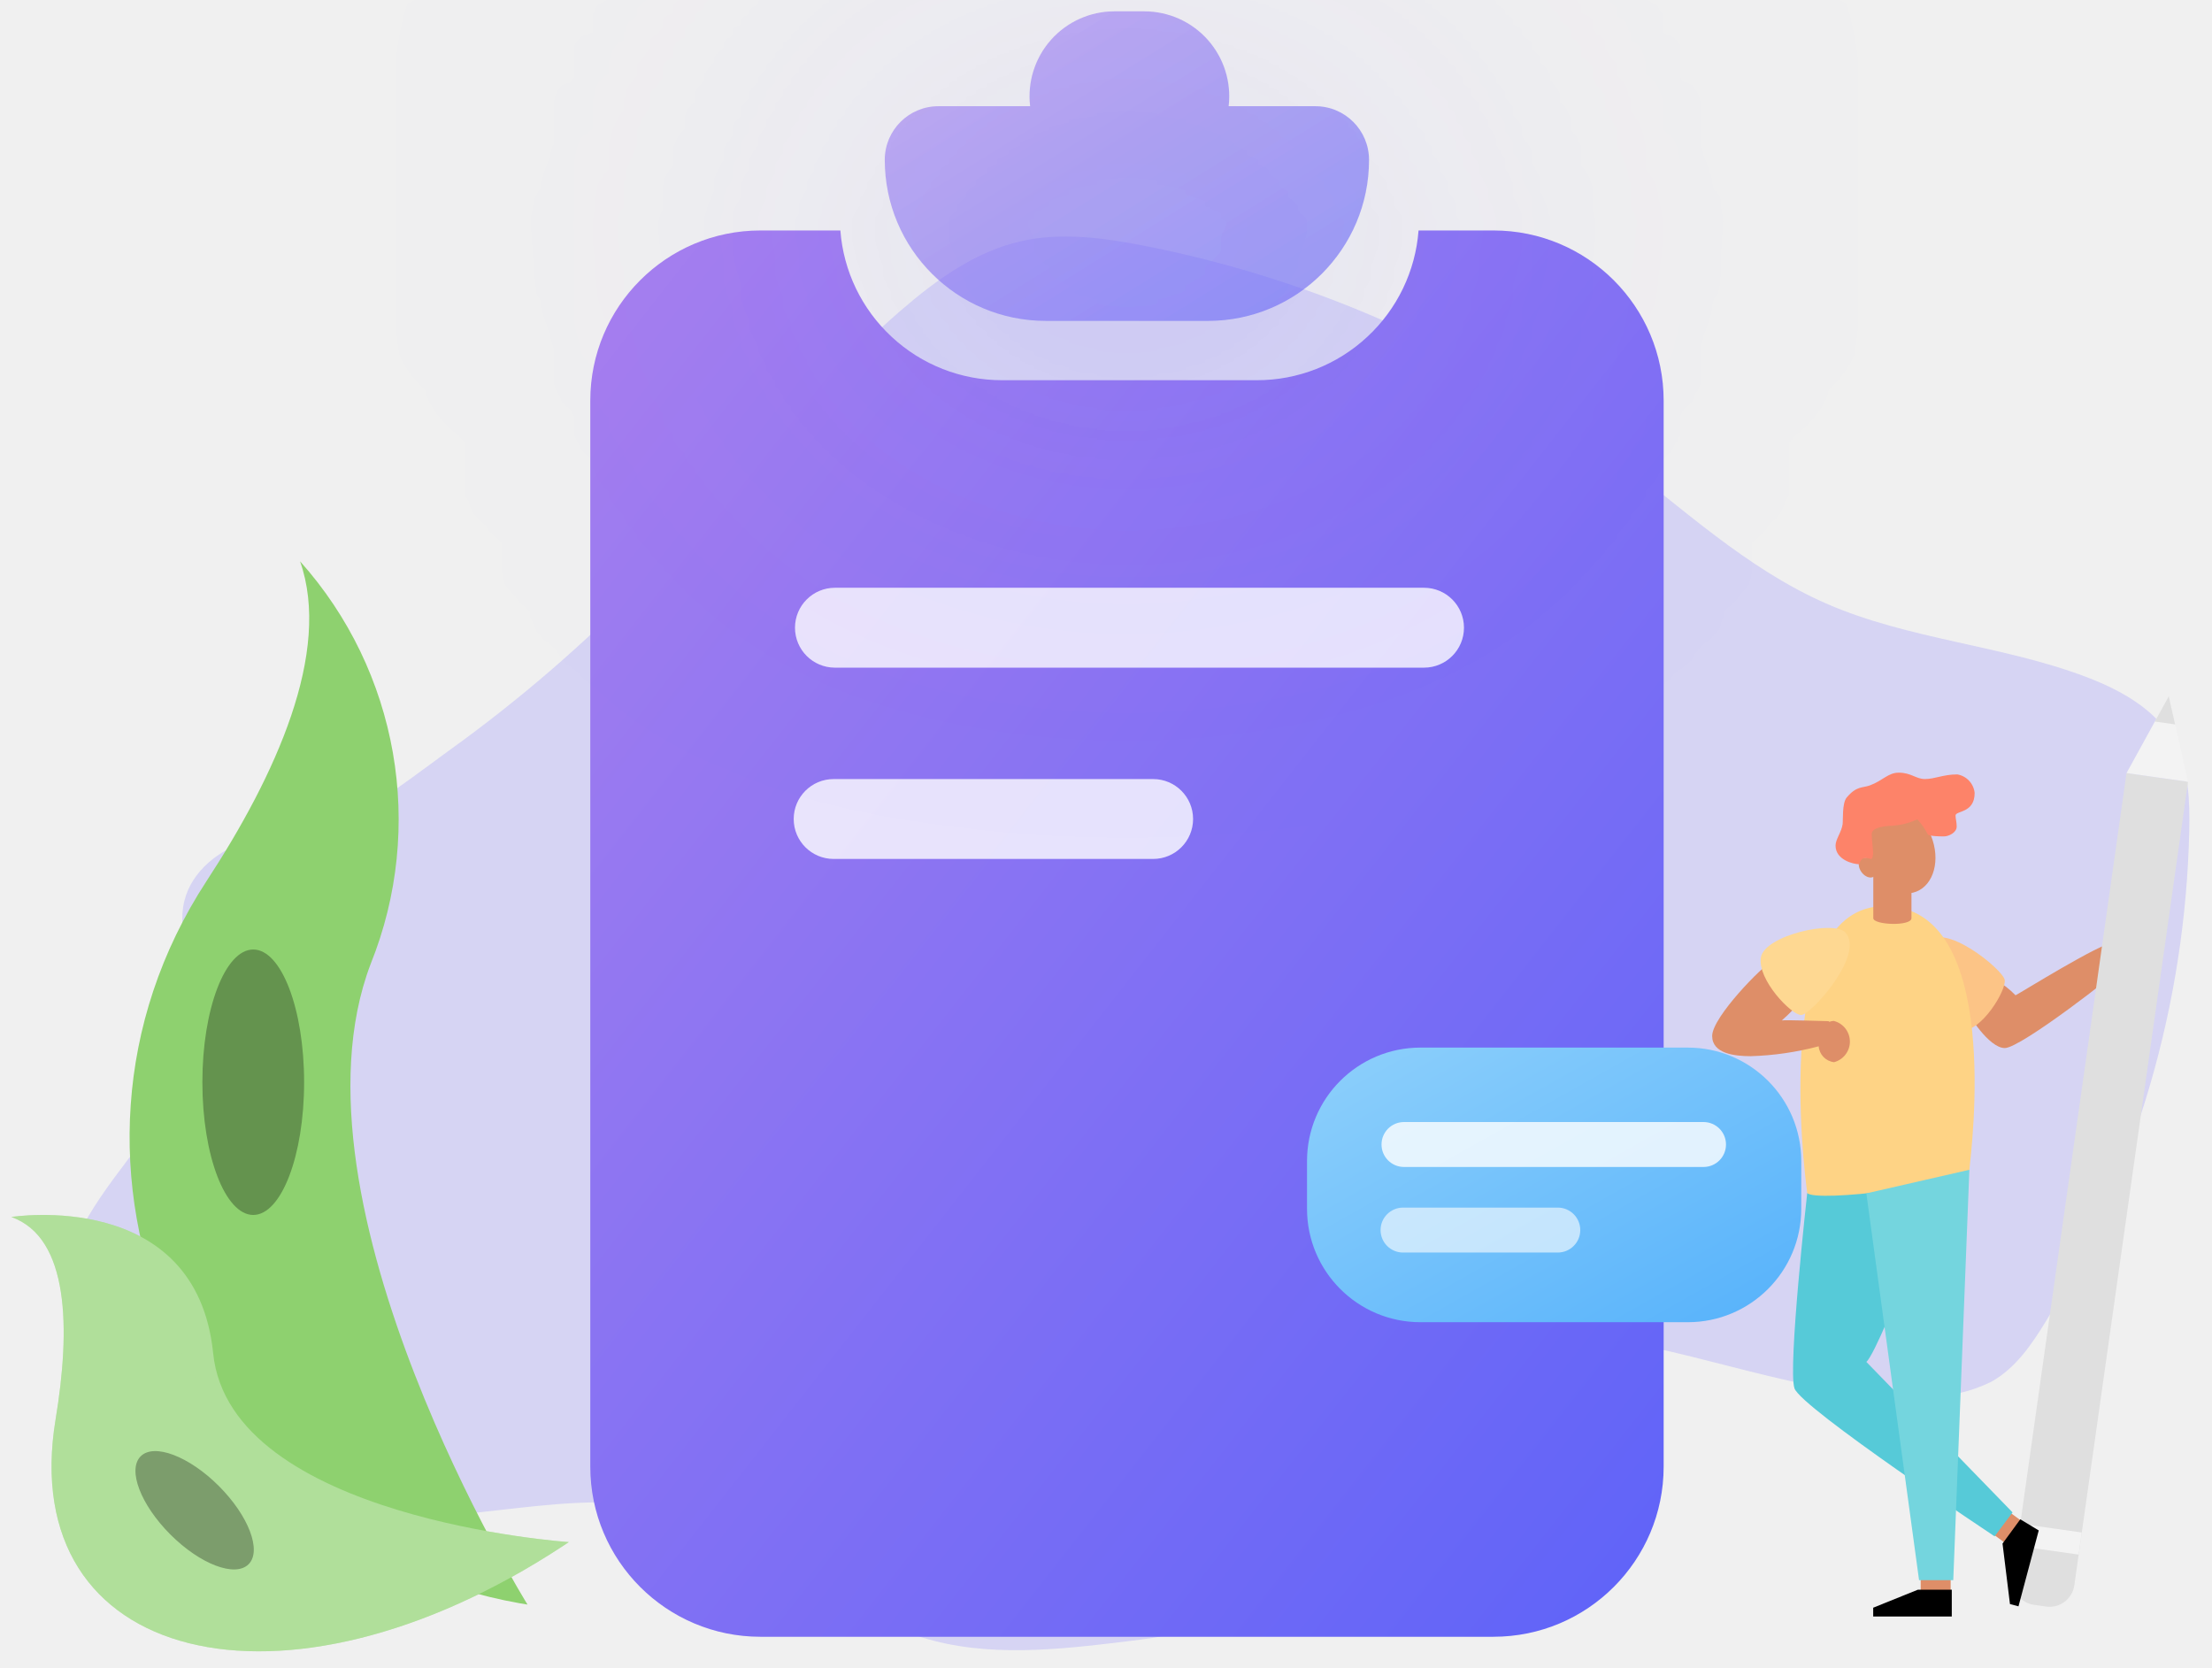
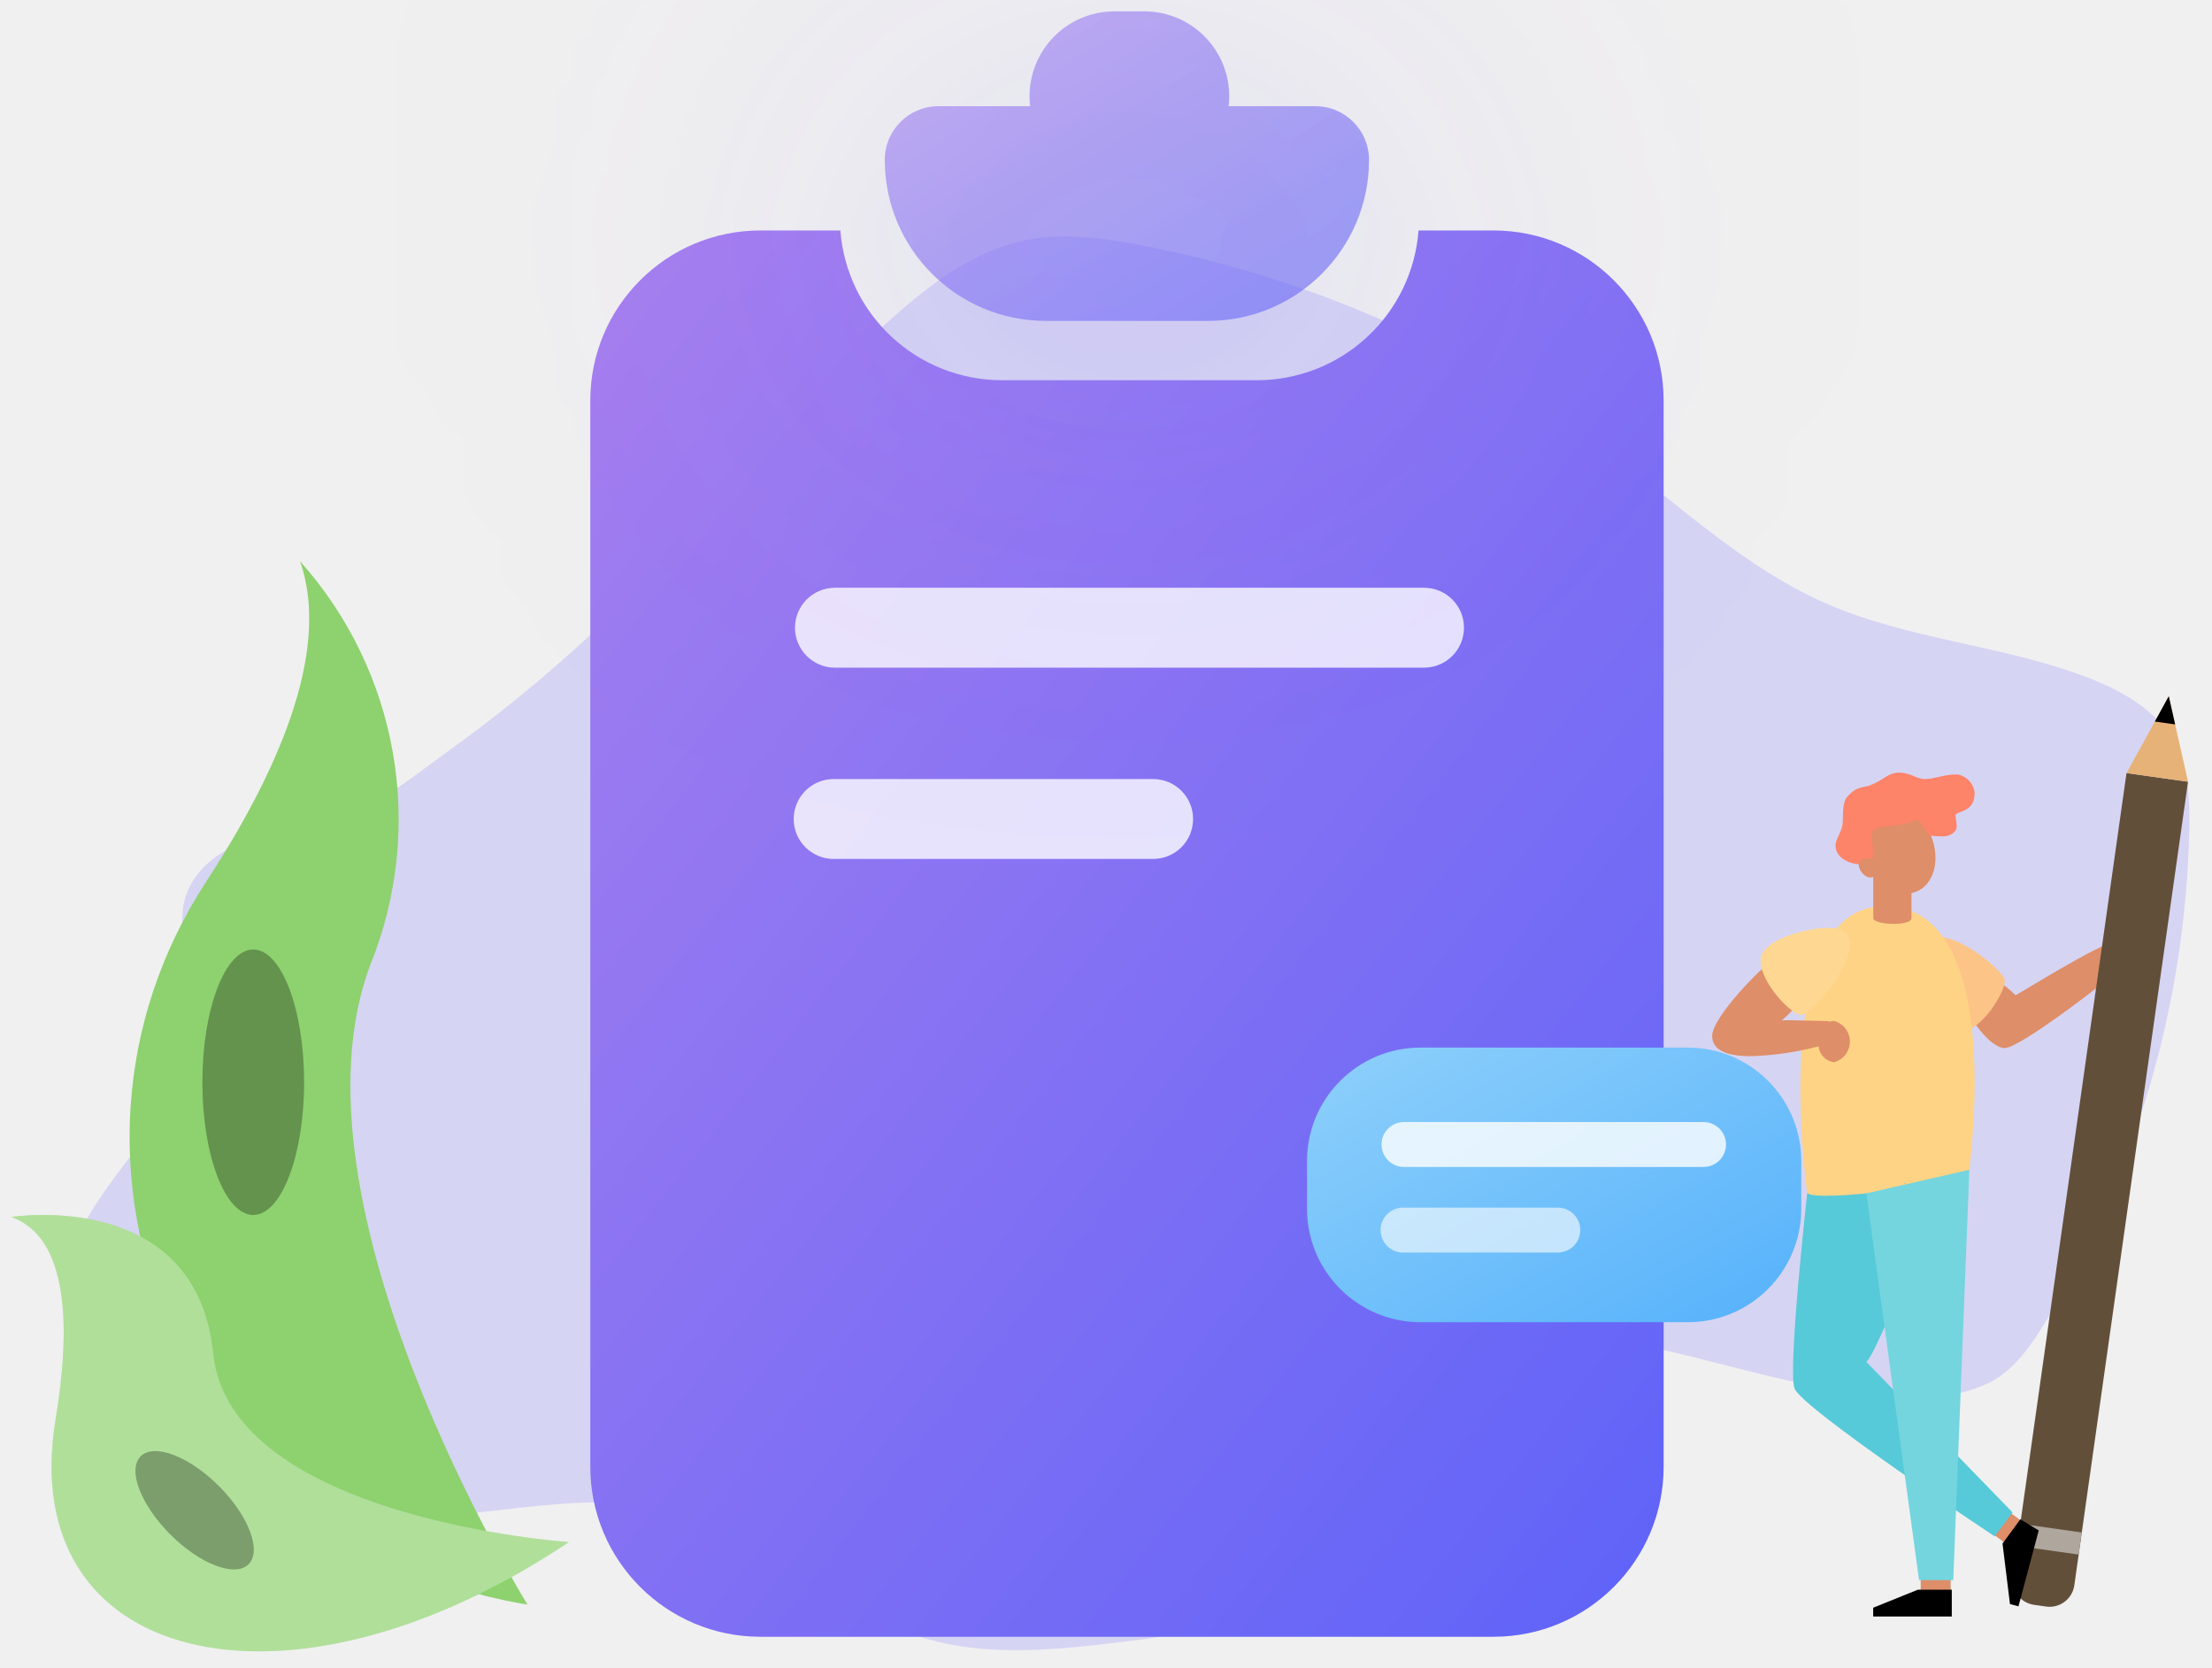
<svg xmlns="http://www.w3.org/2000/svg" class="mb-20" width="195" height="147" viewBox="0 0 195 147">
  <defs>
    <linearGradient id="linear-gradient" x1="-0.904" y1="-1.002" x2="1.083" y2="1.051" gradientUnits="objectBoundingBox">
      <stop offset="0" stop-color="#ee9ae5" />
      <stop offset="1" stop-color="#5961f9" />
    </linearGradient>
    <filter id="Mask" x="-103.963" y="-135.686" width="406.622" height="435.961" filterUnits="userSpaceOnUse">
      <feOffset input="SourceAlpha" />
      <feGaussianBlur stdDeviation="52" result="blur" />
      <feFlood flood-color="#8070f4" flood-opacity="0.6" />
      <feComposite operator="in" in2="blur" />
      <feComposite in="SourceGraphic" />
    </filter>
    <clipPath id="clip-path">
      <g transform="matrix(1, 0, 0, 1, 0, 0)" filter="url(#Mask)">
        <path id="Mask-2" data-name="Mask" d="M79.623,123.962H15a15,15,0,0,1-15-15V15A15,15,0,0,1,15,0h7.046a14.25,14.25,0,0,0,4.518,9.372A14.254,14.254,0,0,0,36.309,13.2H58.754A14.255,14.255,0,0,0,68.5,9.372,14.251,14.251,0,0,0,73.016,0h6.607a15,15,0,0,1,15,15v93.961a15,15,0,0,1-15,15Z" transform="translate(0 0)" fill="url(#linear-gradient)" />
      </g>
    </clipPath>
    <linearGradient id="linear-gradient-3" x1="-0.263" y1="-0.258" x2="0.958" y2="0.948" gradientUnits="objectBoundingBox">
      <stop offset="0" stop-color="#9dd8fb" />
      <stop offset="1" stop-color="#58b3fb" />
    </linearGradient>
    <filter id="Combined_Shape_Copy_2" x="-77.998" y="-155" width="354.691" height="339.287" filterUnits="userSpaceOnUse">
      <feOffset input="SourceAlpha" />
      <feGaussianBlur stdDeviation="52" result="blur-2" />
      <feFlood flood-color="#8070f4" flood-opacity="0.6" />
      <feComposite operator="in" in2="blur-2" />
      <feComposite in="SourceGraphic" />
    </filter>
    <clipPath id="clip-Prancheta_1">
      <rect width="195" height="147" />
    </clipPath>
  </defs>
  <g id="Prancheta_1" data-name="Prancheta – 1" clip-path="url(#clip-Prancheta_1)">
    <g id="Grupo_5422" data-name="Grupo 5422" transform="translate(-2674 17881.725)">
      <path id="Caminho_689" data-name="Caminho 689" d="M64.81,152.25c-2.593.783-5.02,2.68-5.668,5.312-.741,3.024.968,6.073,1.215,9.178.8,10.174-13.676,17.353-11.612,27.347.82,3.974,4.134,6.9,7.4,9.312,5.231,3.856,11.035,7.263,17.462,8.225,9.755,1.462,19.948-2.834,29.43-.119,7.648,2.19,13.5,8.61,21.1,10.978,5.782,1.8,12.01,1.093,18.017.362,3.239-.393,6.632-.846,9.245-2.79,4.858-3.618,5.164-10.761,8.417-15.881,5.024-7.895,16.041-9.446,25.278-7.911s18.207,5.312,27.566,5a12.582,12.582,0,0,0,5.794-1.32c2.122-1.192,3.555-3.294,4.822-5.373a86.936,86.936,0,0,0,12.606-43.2c.055-2.622-.038-5.356-1.271-7.67-1.559-2.927-4.674-4.678-7.776-5.856-7.448-2.834-15.674-3.3-22.972-6.494-7.039-3.083-12.739-8.49-18.869-13.124a100.506,100.506,0,0,0-41.4-18.436c-3.52-.68-7.174-1.166-10.672-.381-4.03.9-7.5,3.417-10.628,6.122-8.31,7.195-14.97,16.071-22.628,23.956a128.842,128.842,0,0,1-17.191,14.824c-2.834,2.043-5.846,4.468-9,5.978C70.577,151.678,67.867,151.329,64.81,152.25Z" transform="translate(2631.113 -17959.881)" fill="#6c63ff" opacity="0.2" />
      <g id="_3.1" data-name="3.1" transform="translate(2726.037 -17880.725)">
        <g id="Path_7_Copy_2" data-name="Path 7 Copy 2" transform="translate(0 19.315)">
          <path id="Mask-3" data-name="Mask" d="M79.623,123.962H15a15,15,0,0,1-15-15V15A15,15,0,0,1,15,0h7.046a14.25,14.25,0,0,0,4.518,9.372A14.254,14.254,0,0,0,36.309,13.2H58.754A14.255,14.255,0,0,0,68.5,9.372,14.251,14.251,0,0,0,73.016,0h6.607a15,15,0,0,1,15,15v93.961a15,15,0,0,1-15,15Z" transform="translate(0 0)" fill="url(#linear-gradient)" />
          <g id="Path_7_Copy_2-2" data-name="Path 7 Copy 2" transform="translate(0 0)" clip-path="url(#clip-path)">
            <path id="Path_7" data-name="Path 7" d="M9.918,0S42.53,17.522,52.674,48.1s33.353,47.1,84.734,43.271S82.459,118.9,82.459,118.9L0,111.282Z" transform="translate(-13.049 15.941)" fill="#fff" opacity="0.07" />
            <path id="Path_2" data-name="Path 2" d="M6.568,83.155S26.3,74.758,57.3,38.691s49.908-52.752,76.878-24.3-35.414,96.969-35.414,96.969H0Z" transform="translate(-7.271 21.665)" fill="#fff" opacity="0.06" />
            <path id="Path_8" data-name="Path 8" d="M6.724,0s14.183,38.725,41.9,47.038,40.9-38.7,69.6-11.554S98.2,99.771,98.2,99.771H0Z" transform="translate(-6.627 34.119)" fill="#fff" opacity="0.03" />
            <path id="Path_9" data-name="Path 9" d="M0,26.629S14.261,4.07,27.662,15.35s22.384,15.7,33.935,6.365S84.767-8.251,97.2,3.549" transform="translate(0.88 91.544)" fill="none" stroke="#fff" stroke-miterlimit="10" stroke-width="2" stroke-dasharray="10" opacity="0.3" />
          </g>
        </g>
        <rect id="Rectangle_8_Copy_10" data-name="Rectangle 8 Copy 10" width="58.974" height="7.042" rx="3.521" transform="translate(18.046 50.81)" fill="#fff" opacity="0.8" />
        <rect id="Rectangle_8_Copy_11" data-name="Rectangle 8 Copy 11" width="35.208" height="7.042" rx="3.521" transform="translate(17.932 67.672)" fill="#fff" opacity="0.8" />
        <rect id="Rectangle_12_Copy_2" data-name="Rectangle 12 Copy 2" width="43.57" height="24.206" rx="10" transform="translate(63.184 91.343)" fill="url(#linear-gradient-3)" />
        <g transform="matrix(1, 0, 0, 1, -52.04, -1)" filter="url(#Combined_Shape_Copy_2)">
          <path id="Combined_Shape_Copy_2-2" data-name="Combined Shape Copy 2" d="M14.194,27.287A14.194,14.194,0,0,1,0,13.093,4.732,4.732,0,0,1,4.731,8.362h8.083A7.487,7.487,0,0,1,20.245,0h2.641a7.487,7.487,0,0,1,7.43,8.362h7.644a4.732,4.732,0,0,1,4.731,4.731A14.194,14.194,0,0,1,28.5,27.287Z" transform="translate(78 1)" opacity="0.6" fill="url(#linear-gradient)" />
        </g>
        <rect id="Rectangle_14_Copy_4" data-name="Rectangle 14 Copy 4" width="30.367" height="3.961" rx="1.981" transform="translate(69.752 97.905)" fill="#fff" opacity="0.8" />
        <rect id="Rectangle_14_Copy_5" data-name="Rectangle 14 Copy 5" width="17.604" height="3.961" rx="1.981" transform="translate(69.668 105.447)" fill="#fff" opacity="0.6" />
      </g>
      <g id="Grupo_2623" data-name="Grupo 2623" transform="translate(2675 -17832.248)">
        <path id="Caminho_701" data-name="Caminho 701" d="M0,441.276s16.306-2.6,17.792,12.017,31.355,16.64,31.355,16.64l-.561.372C23.924,486.5.348,480.617,3.9,459.121,5.225,451.127,5.116,443.1,0,441.276Z" transform="translate(0 -383.479)" fill="#8ed16f" />
        <ellipse id="Elipse_433" data-name="Elipse 433" cx="4.484" cy="11.699" rx="4.484" ry="11.699" transform="translate(16.841 34.22)" fill="#8ed16f" />
        <ellipse id="Elipse_435" data-name="Elipse 435" cx="3.022" cy="6.727" rx="3.022" ry="6.727" transform="translate(9.264 81.03) rotate(-45)" fill="#8ed16f" />
        <g id="Grupo_2625" data-name="Grupo 2625" transform="translate(0 0)">
          <path id="Caminho_700" data-name="Caminho 700" d="M66.526,156.47a34.123,34.123,0,0,1,6.223,35.495c-8.067,21.205,13.828,56.467,13.828,56.467s-.235-.034-.67-.111c-29.353-5.18-43.928-38.748-27.612-63.684C64.354,175.365,69.344,164.49,66.526,156.47Z" transform="translate(-41.074 -156.47)" fill="#8ed16f" />
          <g id="Grupo_2486" data-name="Grupo 2486" transform="translate(0 57.618)" opacity="0.3">
            <path id="Caminho_702" data-name="Caminho 702" d="M0,441.276s16.306-2.6,17.792,12.017,31.355,16.64,31.355,16.64l-.561.372C23.924,486.5.348,480.617,3.9,459.121,5.225,451.127,5.116,443.1,0,441.276Z" transform="translate(0 -441.098)" fill="#fff" />
          </g>
          <ellipse id="Elipse_434" data-name="Elipse 434" cx="4.484" cy="11.699" rx="4.484" ry="11.699" transform="translate(16.841 34.22)" opacity="0.3" />
          <ellipse id="Elipse_436" data-name="Elipse 436" cx="3.022" cy="6.727" rx="3.022" ry="6.727" transform="translate(9.264 81.03) rotate(-45)" opacity="0.3" />
        </g>
        <g id="Grupo_2487" data-name="Grupo 2487" transform="translate(149.933 11.894)">
          <path id="Caminho_704" data-name="Caminho 704" d="M854.311,325.8a7.53,7.53,0,0,1,1.722,1.336c.422-.2,7.636-4.706,8.68-4.651s.495,2.124.495,2.325-8.7,6.977-10.12,6.977-3.3-3.076-3.3-3.259A37.055,37.055,0,0,1,854.311,325.8Z" transform="translate(-829.286 -300.774)" fill="#de8e68" />
-           <path id="Caminho_705" data-name="Caminho 705" d="M884.774,249.143l-1.072-.152-2.178-.308-.308,2.178L872.069,315.5l-.569,4.016A2.2,2.2,0,0,0,873.368,322l1.073.152a2.2,2.2,0,0,0,2.483-1.869l.568-4.015,9.148-64.644.308-2.178Z" transform="translate(-844.994 -241.91)" fill="#dfdfdf" />
-           <path id="Caminho_706" data-name="Caminho 706" d="M924.84,215.227,921.116,222l5.423.768Z" transform="translate(-884.583 -215.227)" fill="#f3f3f3" />
-           <path id="Caminho_707" data-name="Caminho 707" d="M935.238,217.712l-.56-2.485-1.227,2.231Z" transform="translate(-894.421 -215.227)" fill="#dfdfdf" />
-           <rect id="Retângulo_1914" data-name="Retângulo 1914" width="1.967" height="5.478" transform="translate(26.883 74.893) rotate(-81.94)" fill="#f3f3f3" />
+           <path id="Caminho_705" data-name="Caminho 705" d="M884.774,249.143l-1.072-.152-2.178-.308-.308,2.178L872.069,315.5l-.569,4.016A2.2,2.2,0,0,0,873.368,322l1.073.152a2.2,2.2,0,0,0,2.483-1.869l.568-4.015,9.148-64.644.308-2.178Z" transform="translate(-844.994 -241.91)" fill="#624f3a" />
+           <path id="Caminho_706" data-name="Caminho 706" d="M924.84,215.227,921.116,222l5.423.768Z" transform="translate(-884.583 -215.227)" fill="#e7b277" />
+           <path id="Caminho_707" data-name="Caminho 707" d="M935.238,217.712l-.56-2.485-1.227,2.231Z" transform="translate(-894.421 -215.227)" fill="black" />
+           <rect id="Retângulo_1914" data-name="Retângulo 1914" width="1.967" height="5.478" transform="translate(26.883 74.893) rotate(-81.94)" fill="#afa79e" />
          <rect id="Retângulo_1915" data-name="Retângulo 1915" width="2.64" height="1.591" transform="translate(18.387 77.568)" fill="#de8e68" />
          <rect id="Retângulo_1916" data-name="Retângulo 1916" width="2.42" height="1.591" transform="translate(24.656 73.778) rotate(-53.69)" fill="#de8e68" />
          <path id="Caminho_708" data-name="Caminho 708" d="M777.138,427.652s-1.726,15.486-1.123,17.22,17.642,13.042,17.642,13.042l1.583-2.11-12.891-13.27c.639-.49,3.149-6.633,3.214-7.161s-1.859-8.712-1.859-8.712Z" transform="translate(-768.754 -383.859)" fill="#56cad8" />
          <path id="Caminho_709" data-name="Caminho 709" d="M833.311,320.726c1.374-2.121,6.752,2.276,6.9,3.2s-2.056,4.549-3.784,4.457S832.511,321.962,833.311,320.726Z" transform="translate(-814.417 -298.914)" fill="#fcc486" />
          <path id="Caminho_710" data-name="Caminho 710" d="M786.486,306.642c10.481,0,7.66,21.506,7.5,23.236-.8,1.378-13.528,2.89-14.294,2.052C779.371,329.525,776.582,306.642,786.486,306.642Z" transform="translate(-771.307 -288.136)" fill="#fed385" />
          <path id="Caminho_711" data-name="Caminho 711" d="M810.835,295.583c0,.608,3.365.737,3.365,0V291.45h-3.365Z" transform="translate(-796.627 -276.02)" fill="#de8e68" />
          <ellipse id="Elipse_477" data-name="Elipse 477" cx="3.017" cy="4.055" rx="3.017" ry="4.055" transform="translate(12.207 10.8) rotate(-21.695)" fill="#de8e68" />
          <ellipse id="Elipse_478" data-name="Elipse 478" cx="0.675" cy="0.967" rx="0.675" ry="0.967" transform="translate(12.599 14.71) rotate(-35.61)" fill="#de8e68" />
          <path id="Caminho_712" data-name="Caminho 712" d="M794.4,254.937c0-.562.524-1.179.623-1.885.051-.357-.06-1.845.357-2.348.871-1.042,1.379-.829,2.042-1.071,1.155-.423,1.6-1.123,2.551-1.123,1.089,0,1.524.562,2.3.562.886,0,1.614-.408,2.859-.408a1.848,1.848,0,0,1,1.53,1.633c0,1.81-1.684,1.551-1.684,1.991,0,.306.1.545.1.97,0,.545-.714.871-1.123.871-1.244,0-1.409-.151-1.409-.151a5.833,5.833,0,0,0-.937-1.355,6.277,6.277,0,0,1-2.178.563c-1.081.036-1.844.245-1.844.748,0,.356.131,1.416.123,1.71s-.109.49-.18.49a1.189,1.189,0,0,0-.519-.1c-.446,0-.48.545-.557.545C796.009,256.58,794.4,256.217,794.4,254.937Z" transform="translate(-783.519 -241.772)" fill="#fd8369" />
          <path id="Caminho_713" data-name="Caminho 713" d="M751.388,336.215a1.081,1.081,0,0,0-.4.079.142.142,0,0,0-.109-.058c-.356,0-3.73-.125-4.086-.063.587-.5,1.823-1.8,1.823-1.8l-2.788-3.332c-.628.231-5.176,4.821-5.176,6.5,0,1.552,1.97,1.782,3.4,1.782a26.383,26.383,0,0,0,5.99-.871,1.53,1.53,0,0,0,1.356,1.4,1.878,1.878,0,0,0,0-3.63Z" transform="translate(-740.648 -307.594)" fill="#de8e68" />
          <path id="Caminho_714" data-name="Caminho 714" d="M769.246,316.531c1.742,1.932-3.041,7.269-3.905,7.269s-3.875-3.133-3.547-5.079S768.228,315.4,769.246,316.531Z" transform="translate(-757.494 -295.699)" fill="#fed892" />
          <path id="Caminho_715" data-name="Caminho 715" d="M816.894,421.425l-1.42,36.174h-3.015l-4.647-34.094" transform="translate(-794.216 -379.683)" fill="#74d5de" />
          <path id="Caminho_716" data-name="Caminho 716" d="M817.728,604.282v2.362H810.8v-.776l3.936-1.586Z" transform="translate(-796.601 -525.523)" />
          <path id="Caminho_717" data-name="Caminho 717" d="M868.677,573.624l1.626.981-1.786,6.691-.75-.2-.656-5.333Z" transform="translate(-841.51 -501.072)" />
        </g>
      </g>
    </g>
  </g>
</svg>
